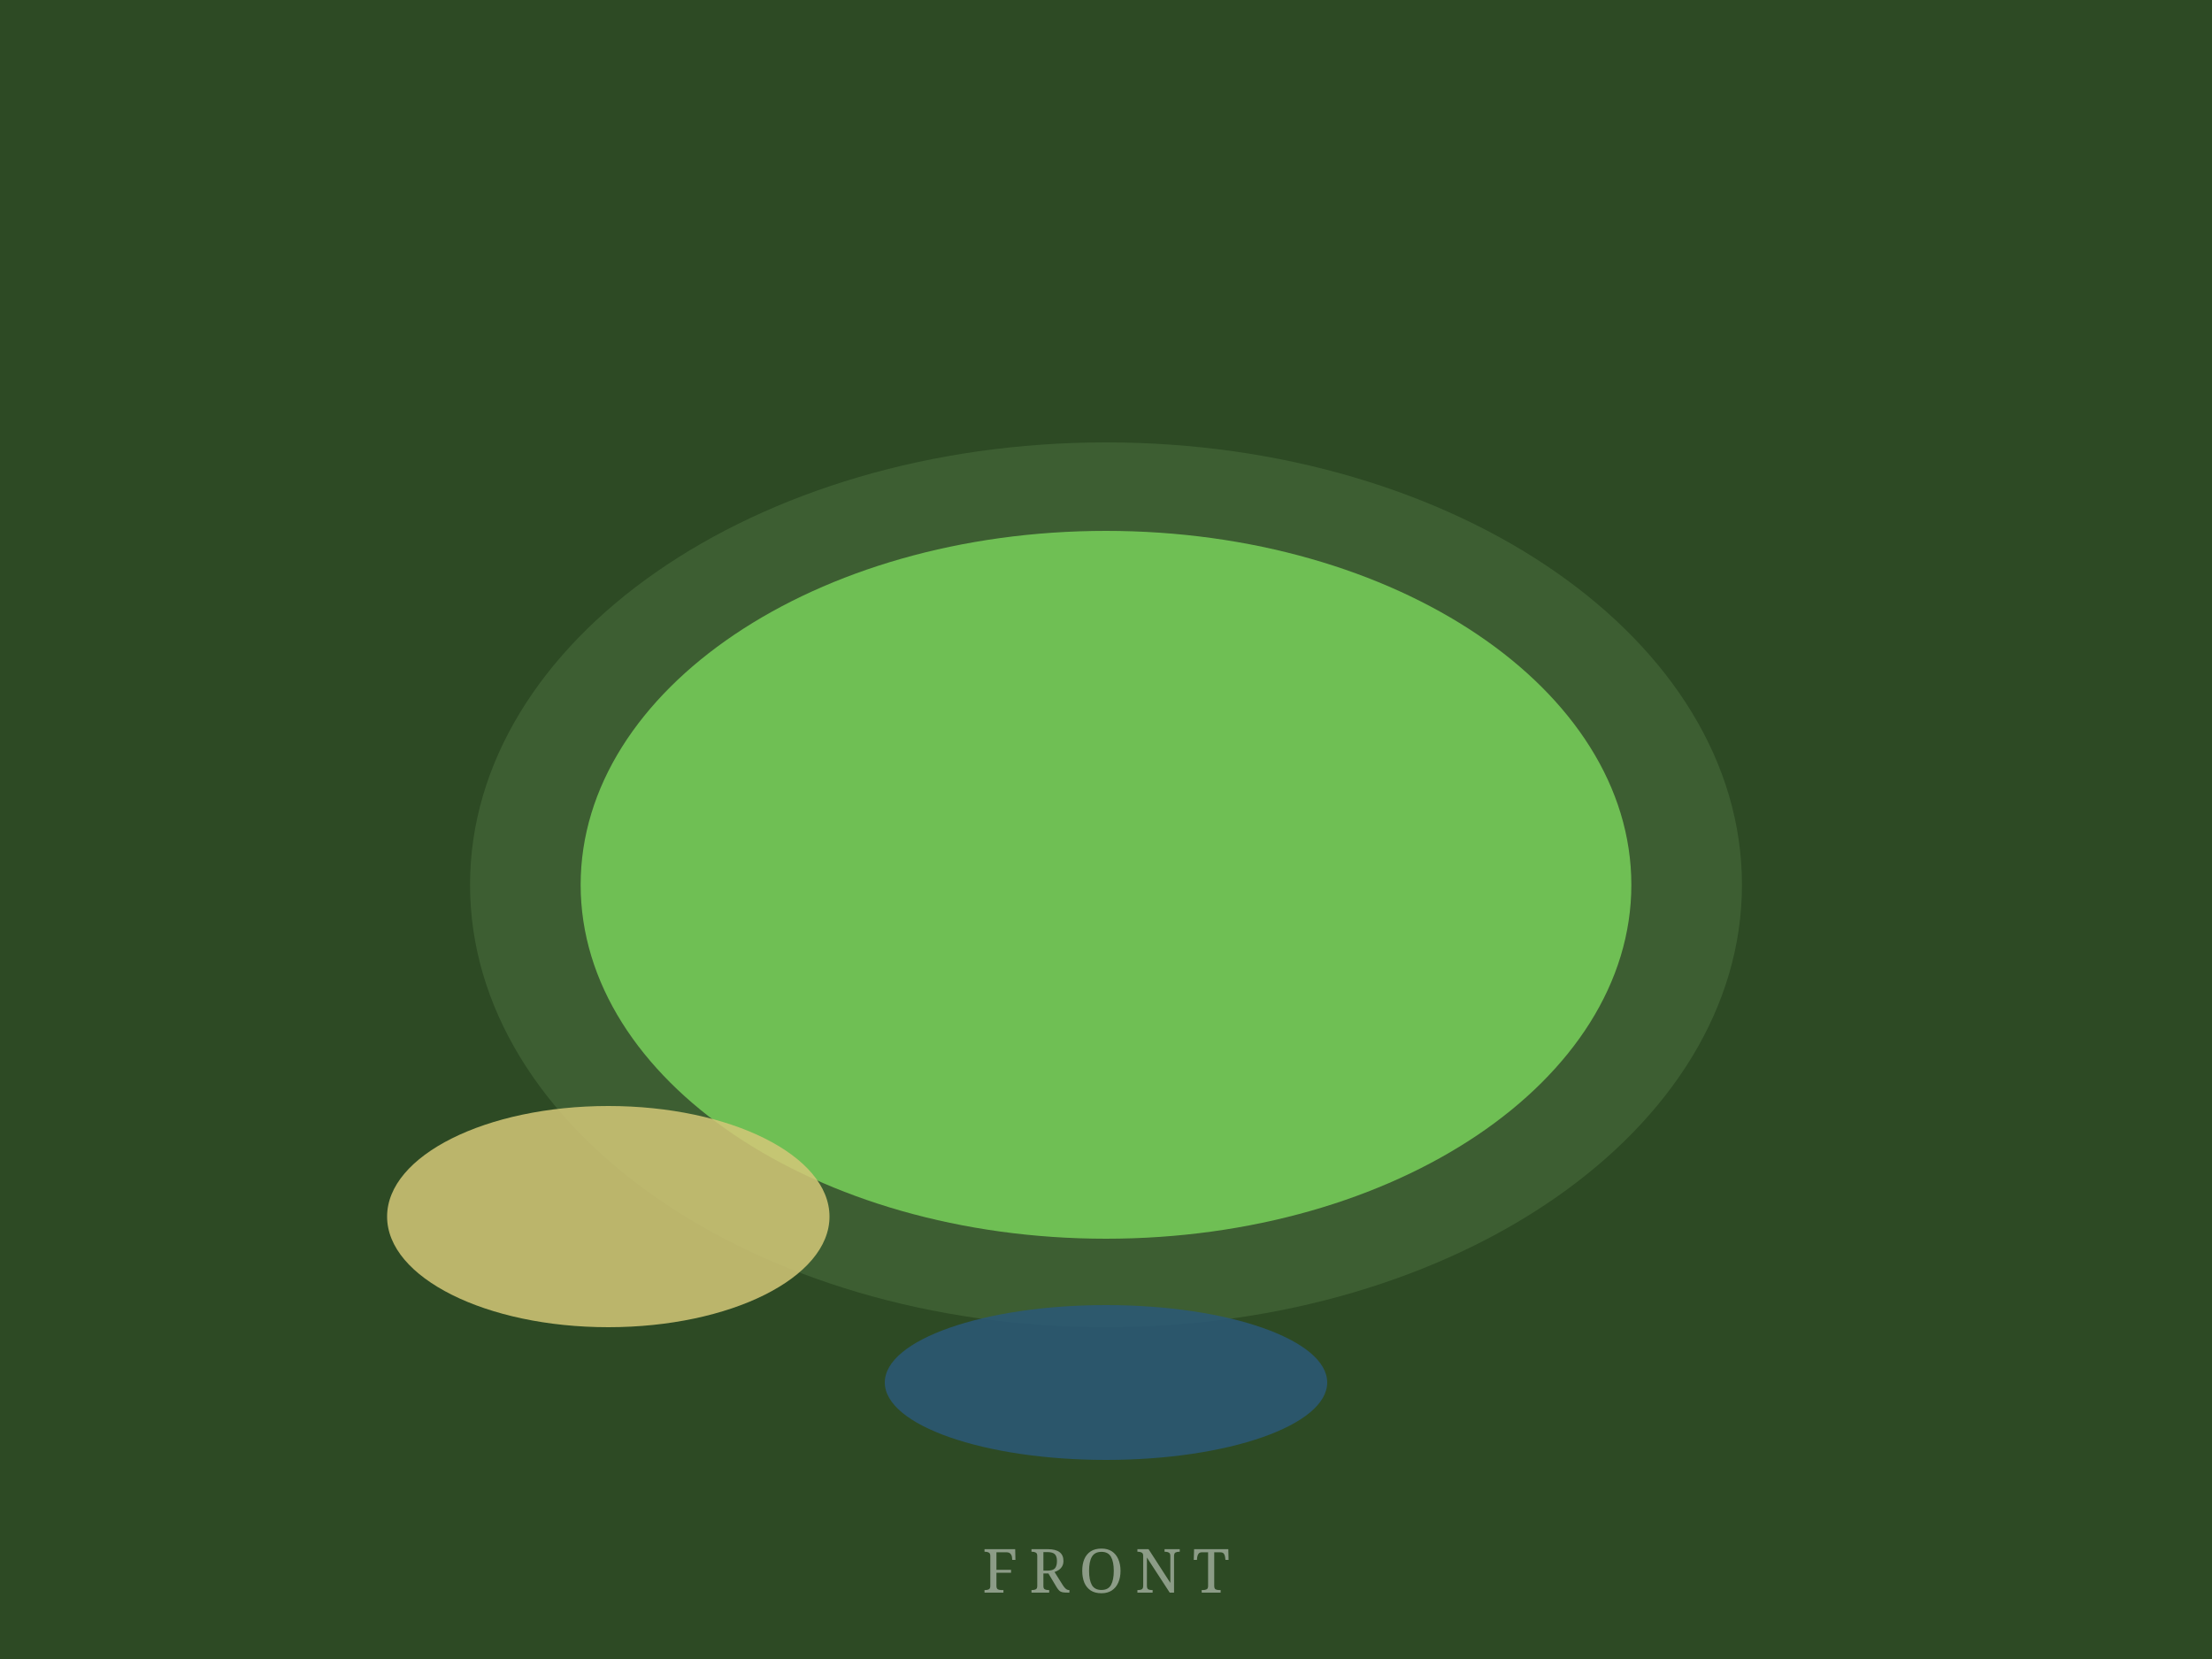
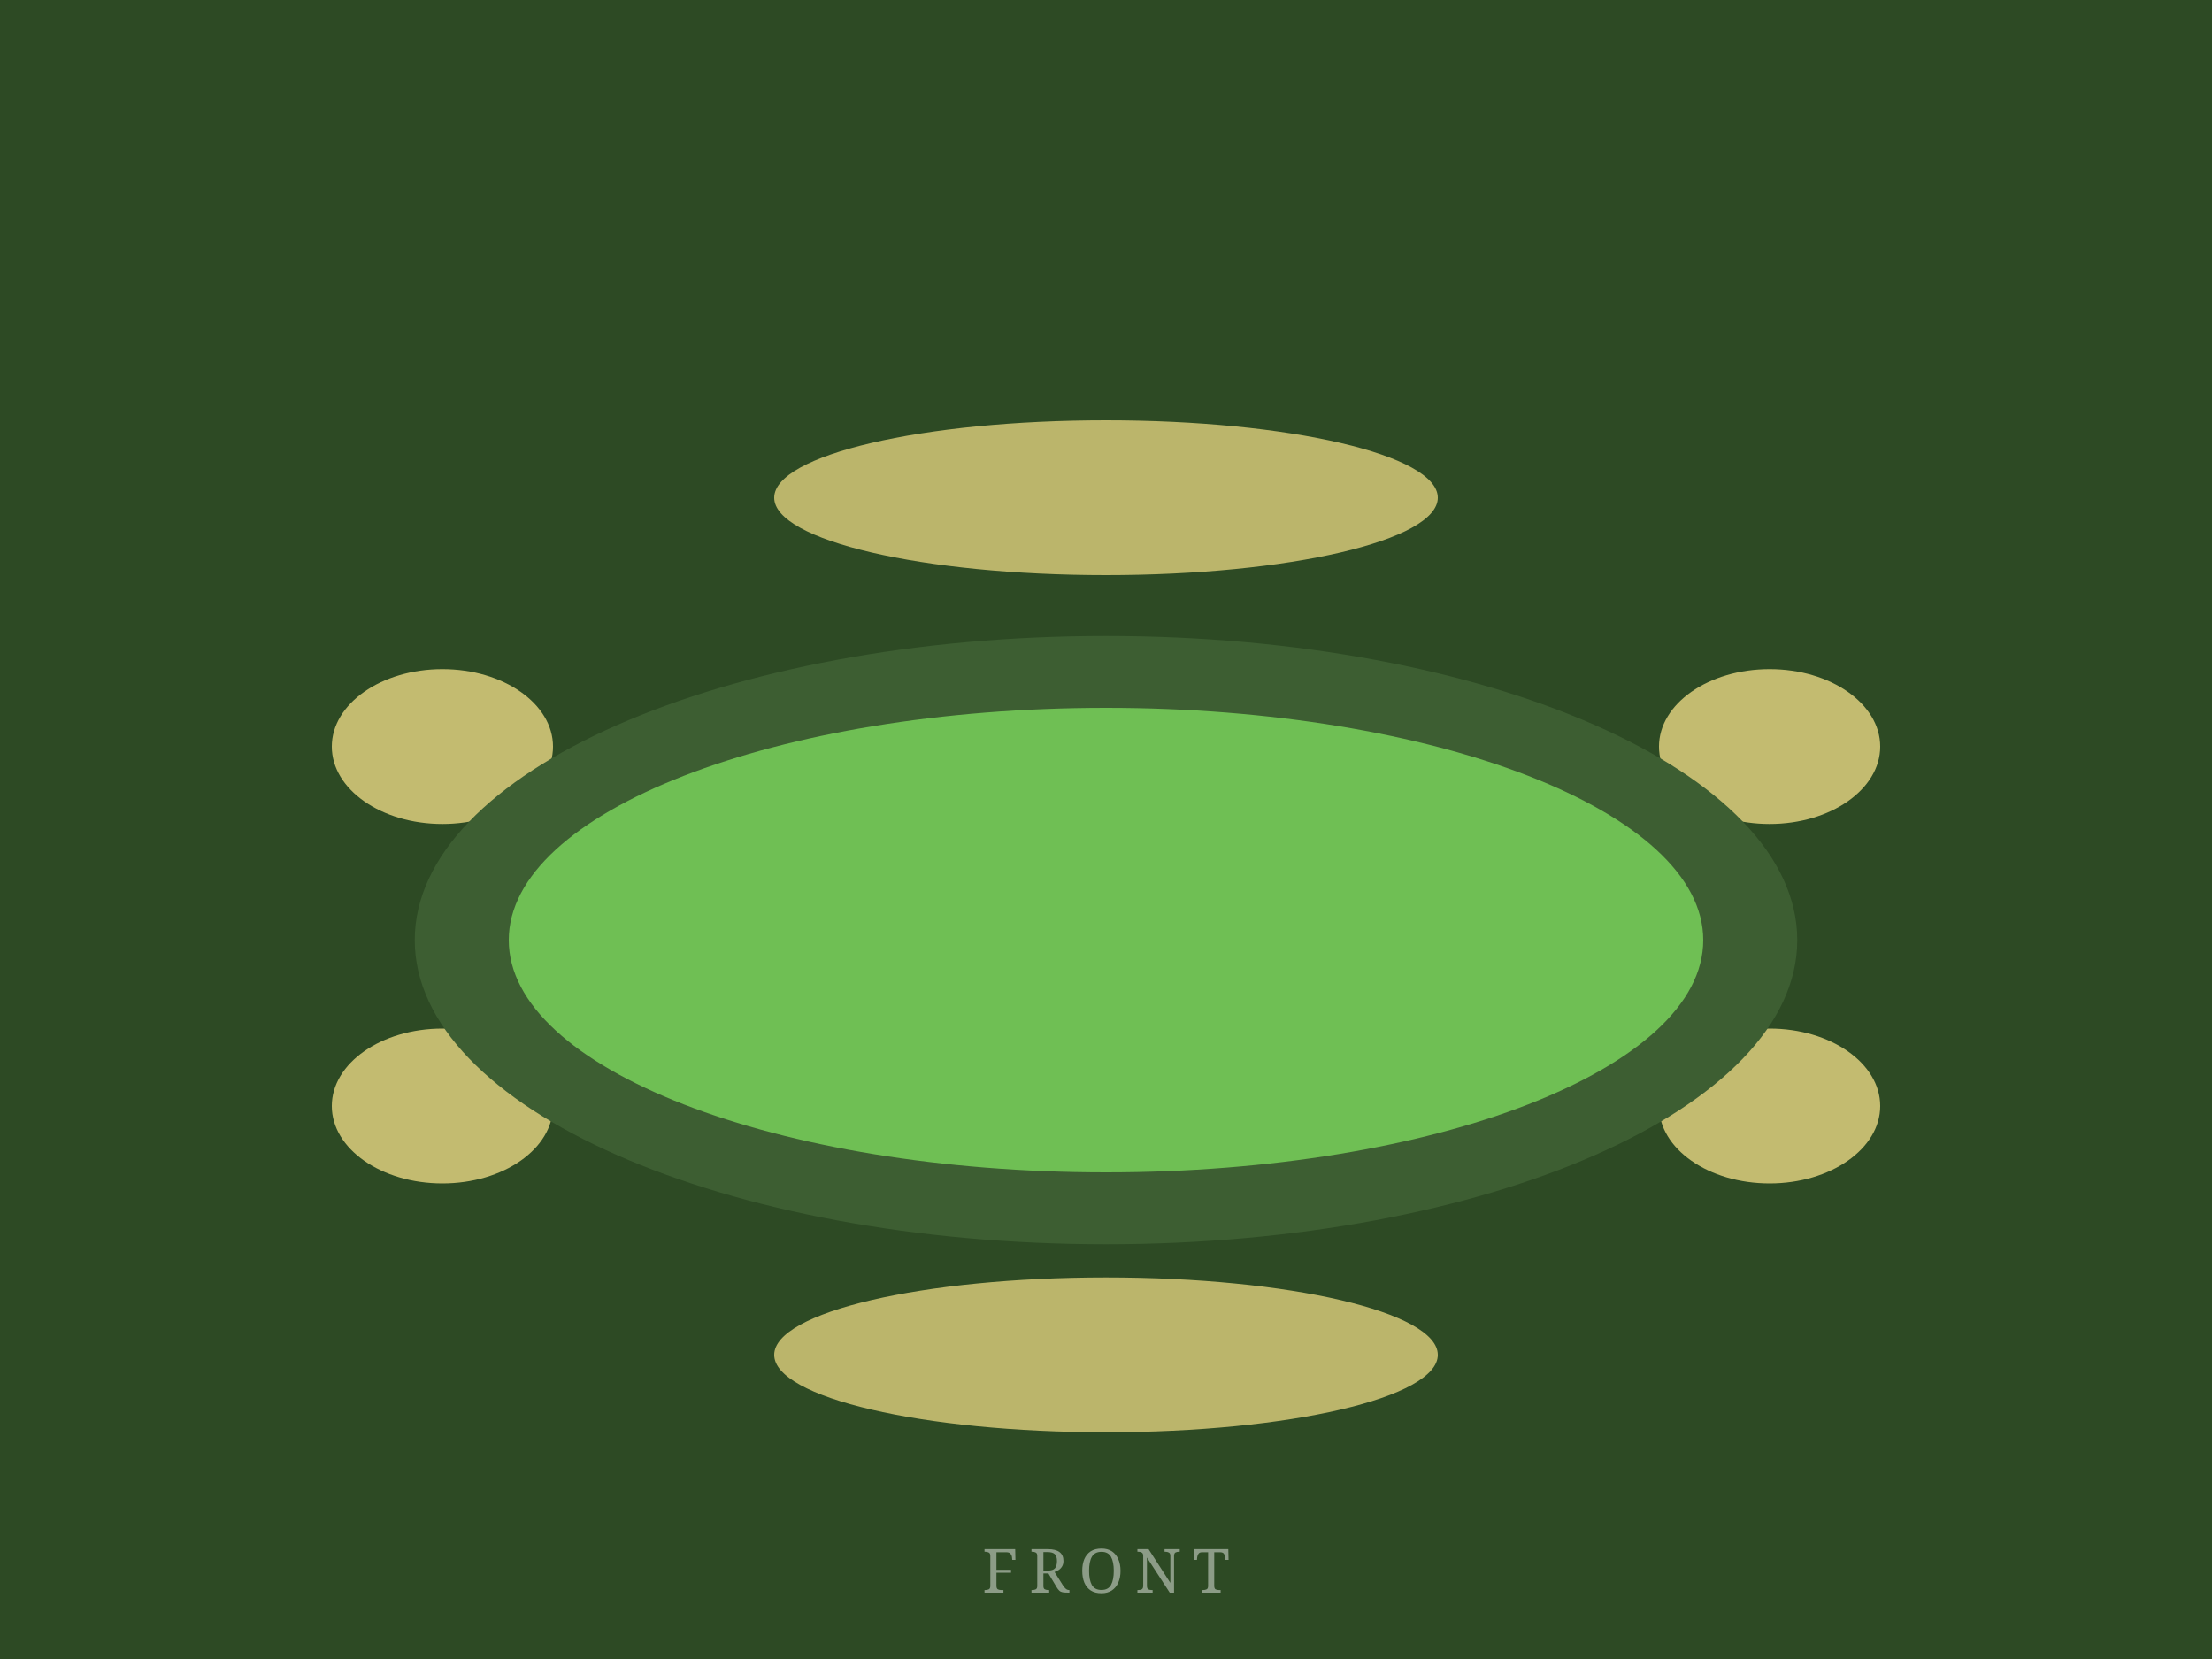
<svg xmlns="http://www.w3.org/2000/svg" viewBox="0 0 400 300">
  <rect width="400" height="300" fill="#2D4A24" />
-   <ellipse cx="200" cy="160" rx="115" ry="80" fill="#3D5E32" />
-   <ellipse cx="200" cy="160" rx="95" ry="64" fill="#6FBF54" />
-   <ellipse cx="110" cy="220" rx="40" ry="20" fill="#D4C878" opacity="0.85" />
-   <ellipse cx="200" cy="250" rx="40" ry="14" fill="#2A5878" opacity="0.85" />
+   <ellipse cx="80" cy="135" rx="20" ry="14" fill="#D4C878" opacity="0.9" />
+   <ellipse cx="80" cy="200" rx="20" ry="14" fill="#D4C878" opacity="0.9" />
+   <ellipse cx="320" cy="135" rx="20" ry="14" fill="#D4C878" opacity="0.9" />
+   <ellipse cx="320" cy="200" rx="20" ry="14" fill="#D4C878" opacity="0.9" />
+   <ellipse cx="200" cy="90" rx="60" ry="14" fill="#D4C878" opacity="0.85" />
+   <ellipse cx="200" cy="245" rx="60" ry="14" fill="#D4C878" opacity="0.85" />
+   <ellipse cx="200" cy="170" rx="125" ry="55" fill="#3D5E32" />
+   <ellipse cx="200" cy="170" rx="108" ry="42" fill="#6FBF54" />
  <text x="200" y="288" text-anchor="middle" font-size="11" fill="rgba(255,255,255,0.45)" font-family="Lora, serif" letter-spacing="2">FRONT</text>
</svg>
